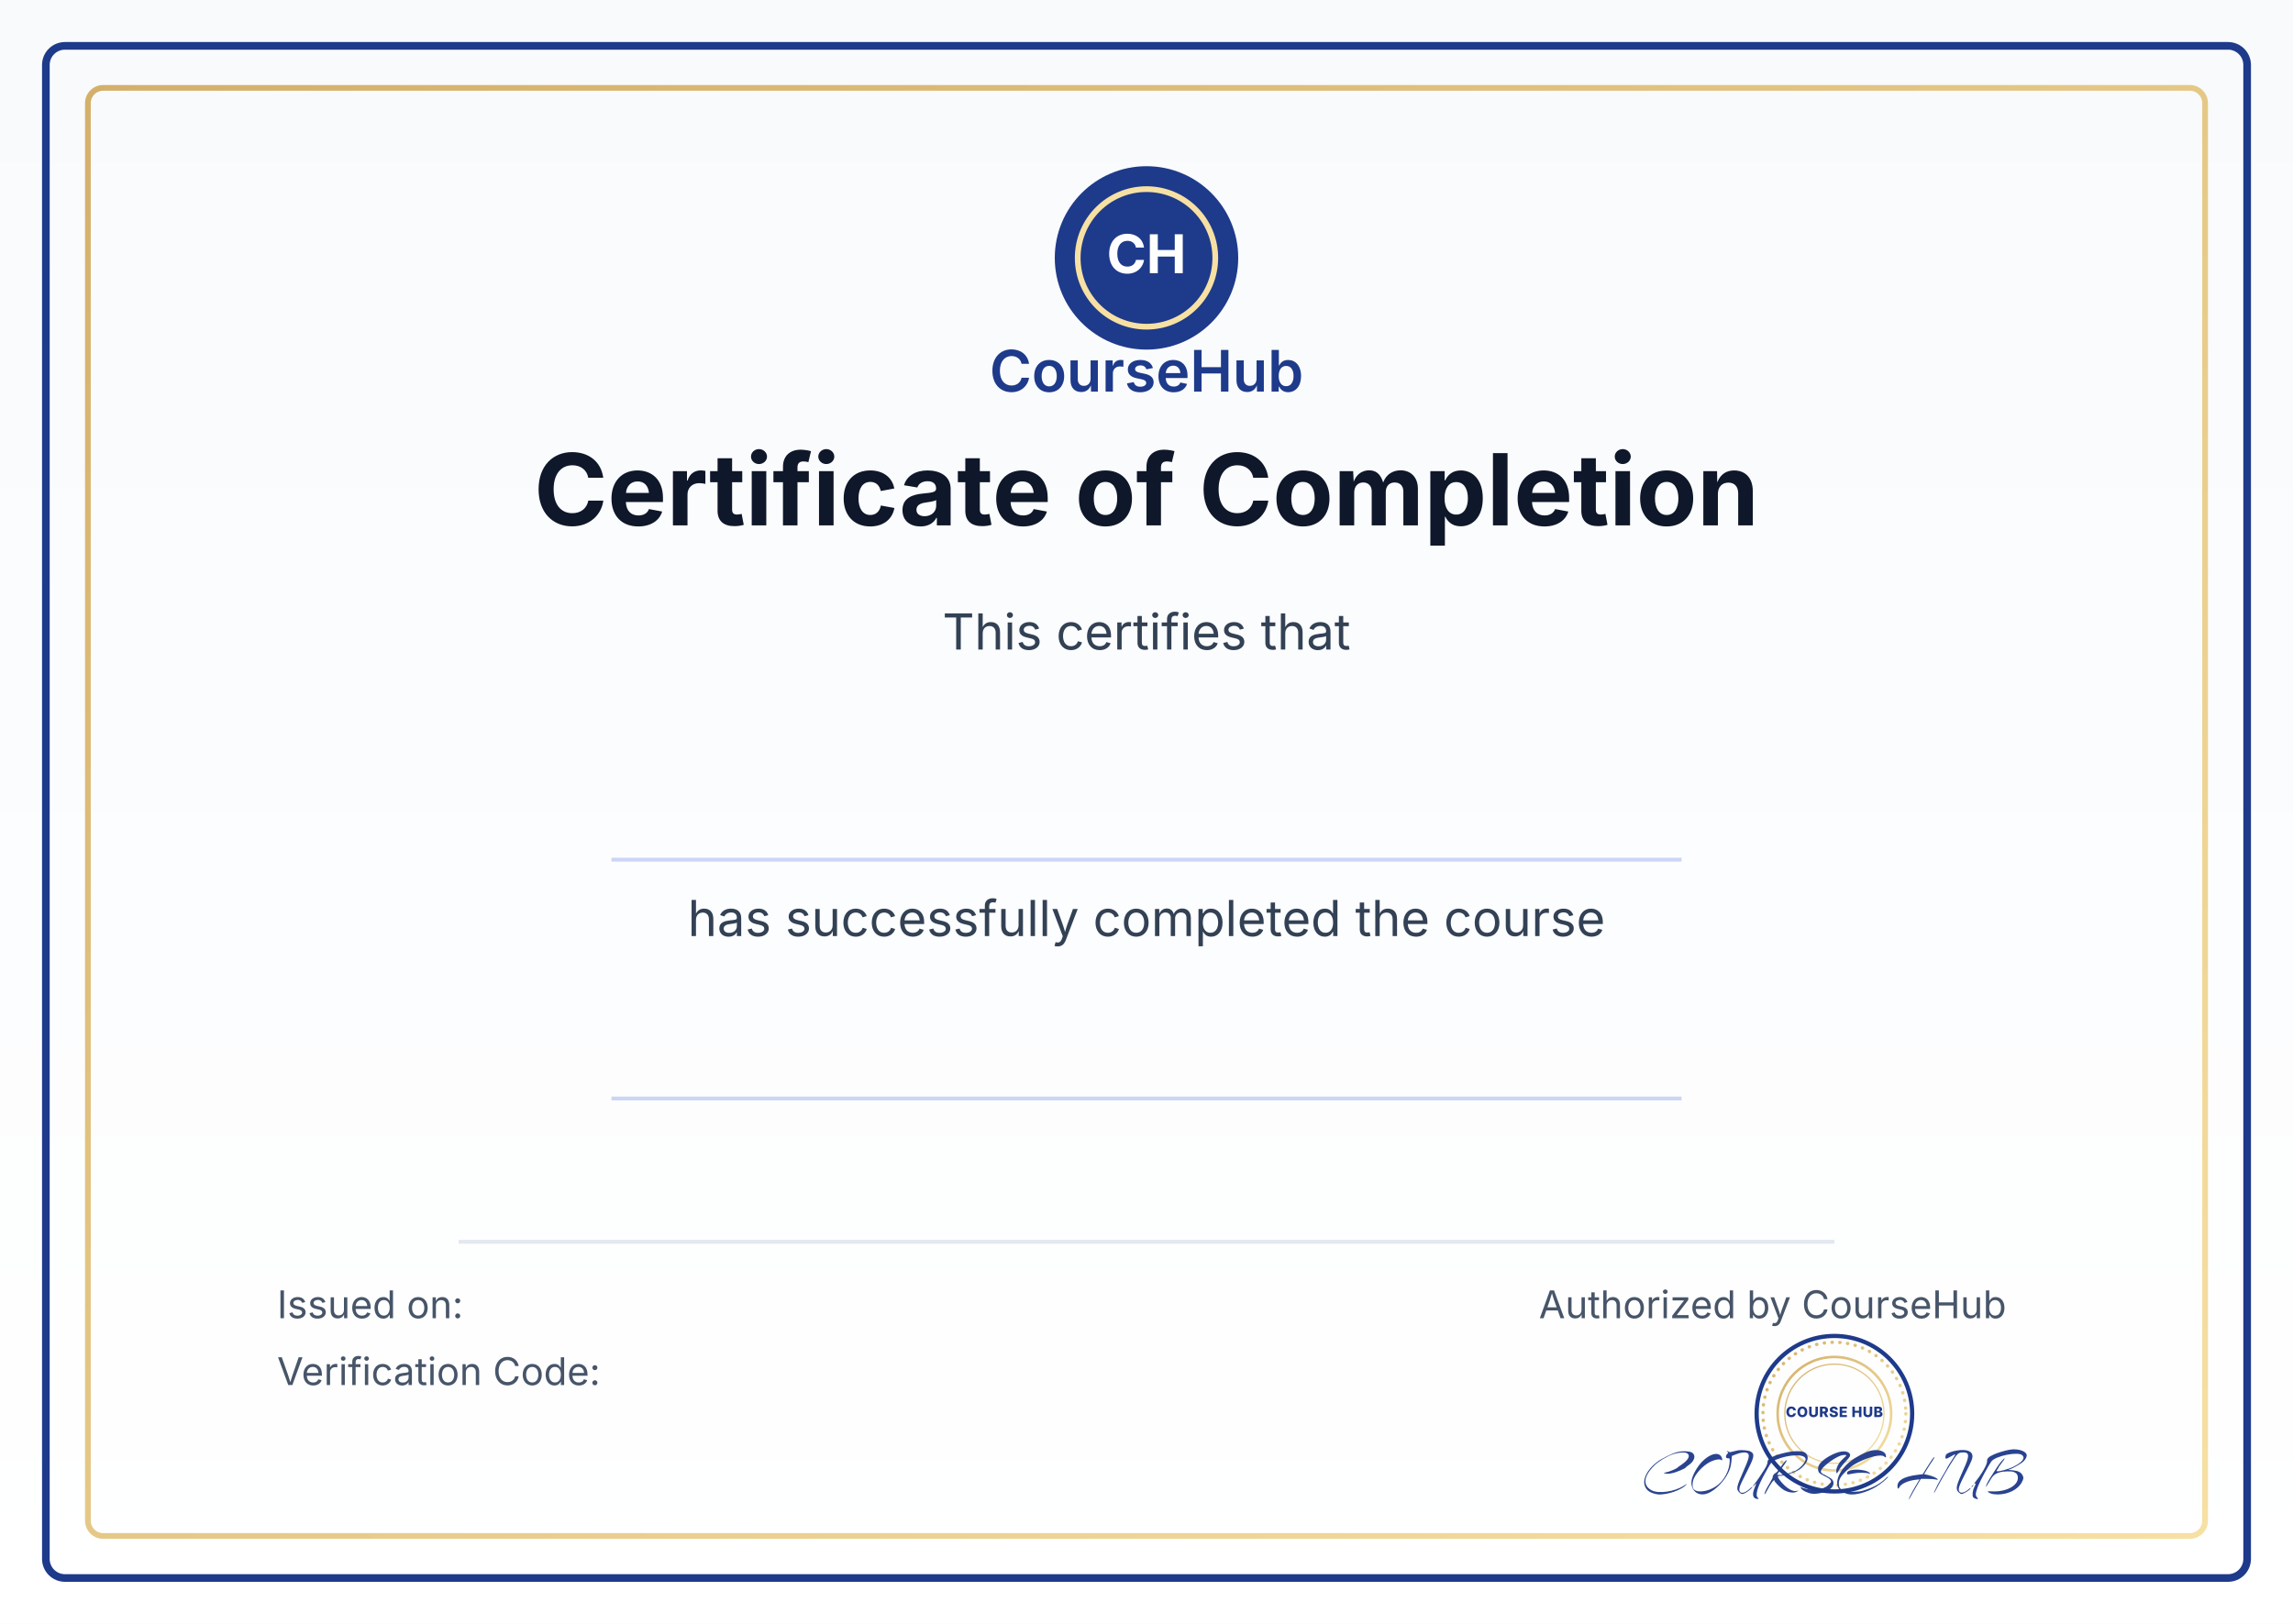
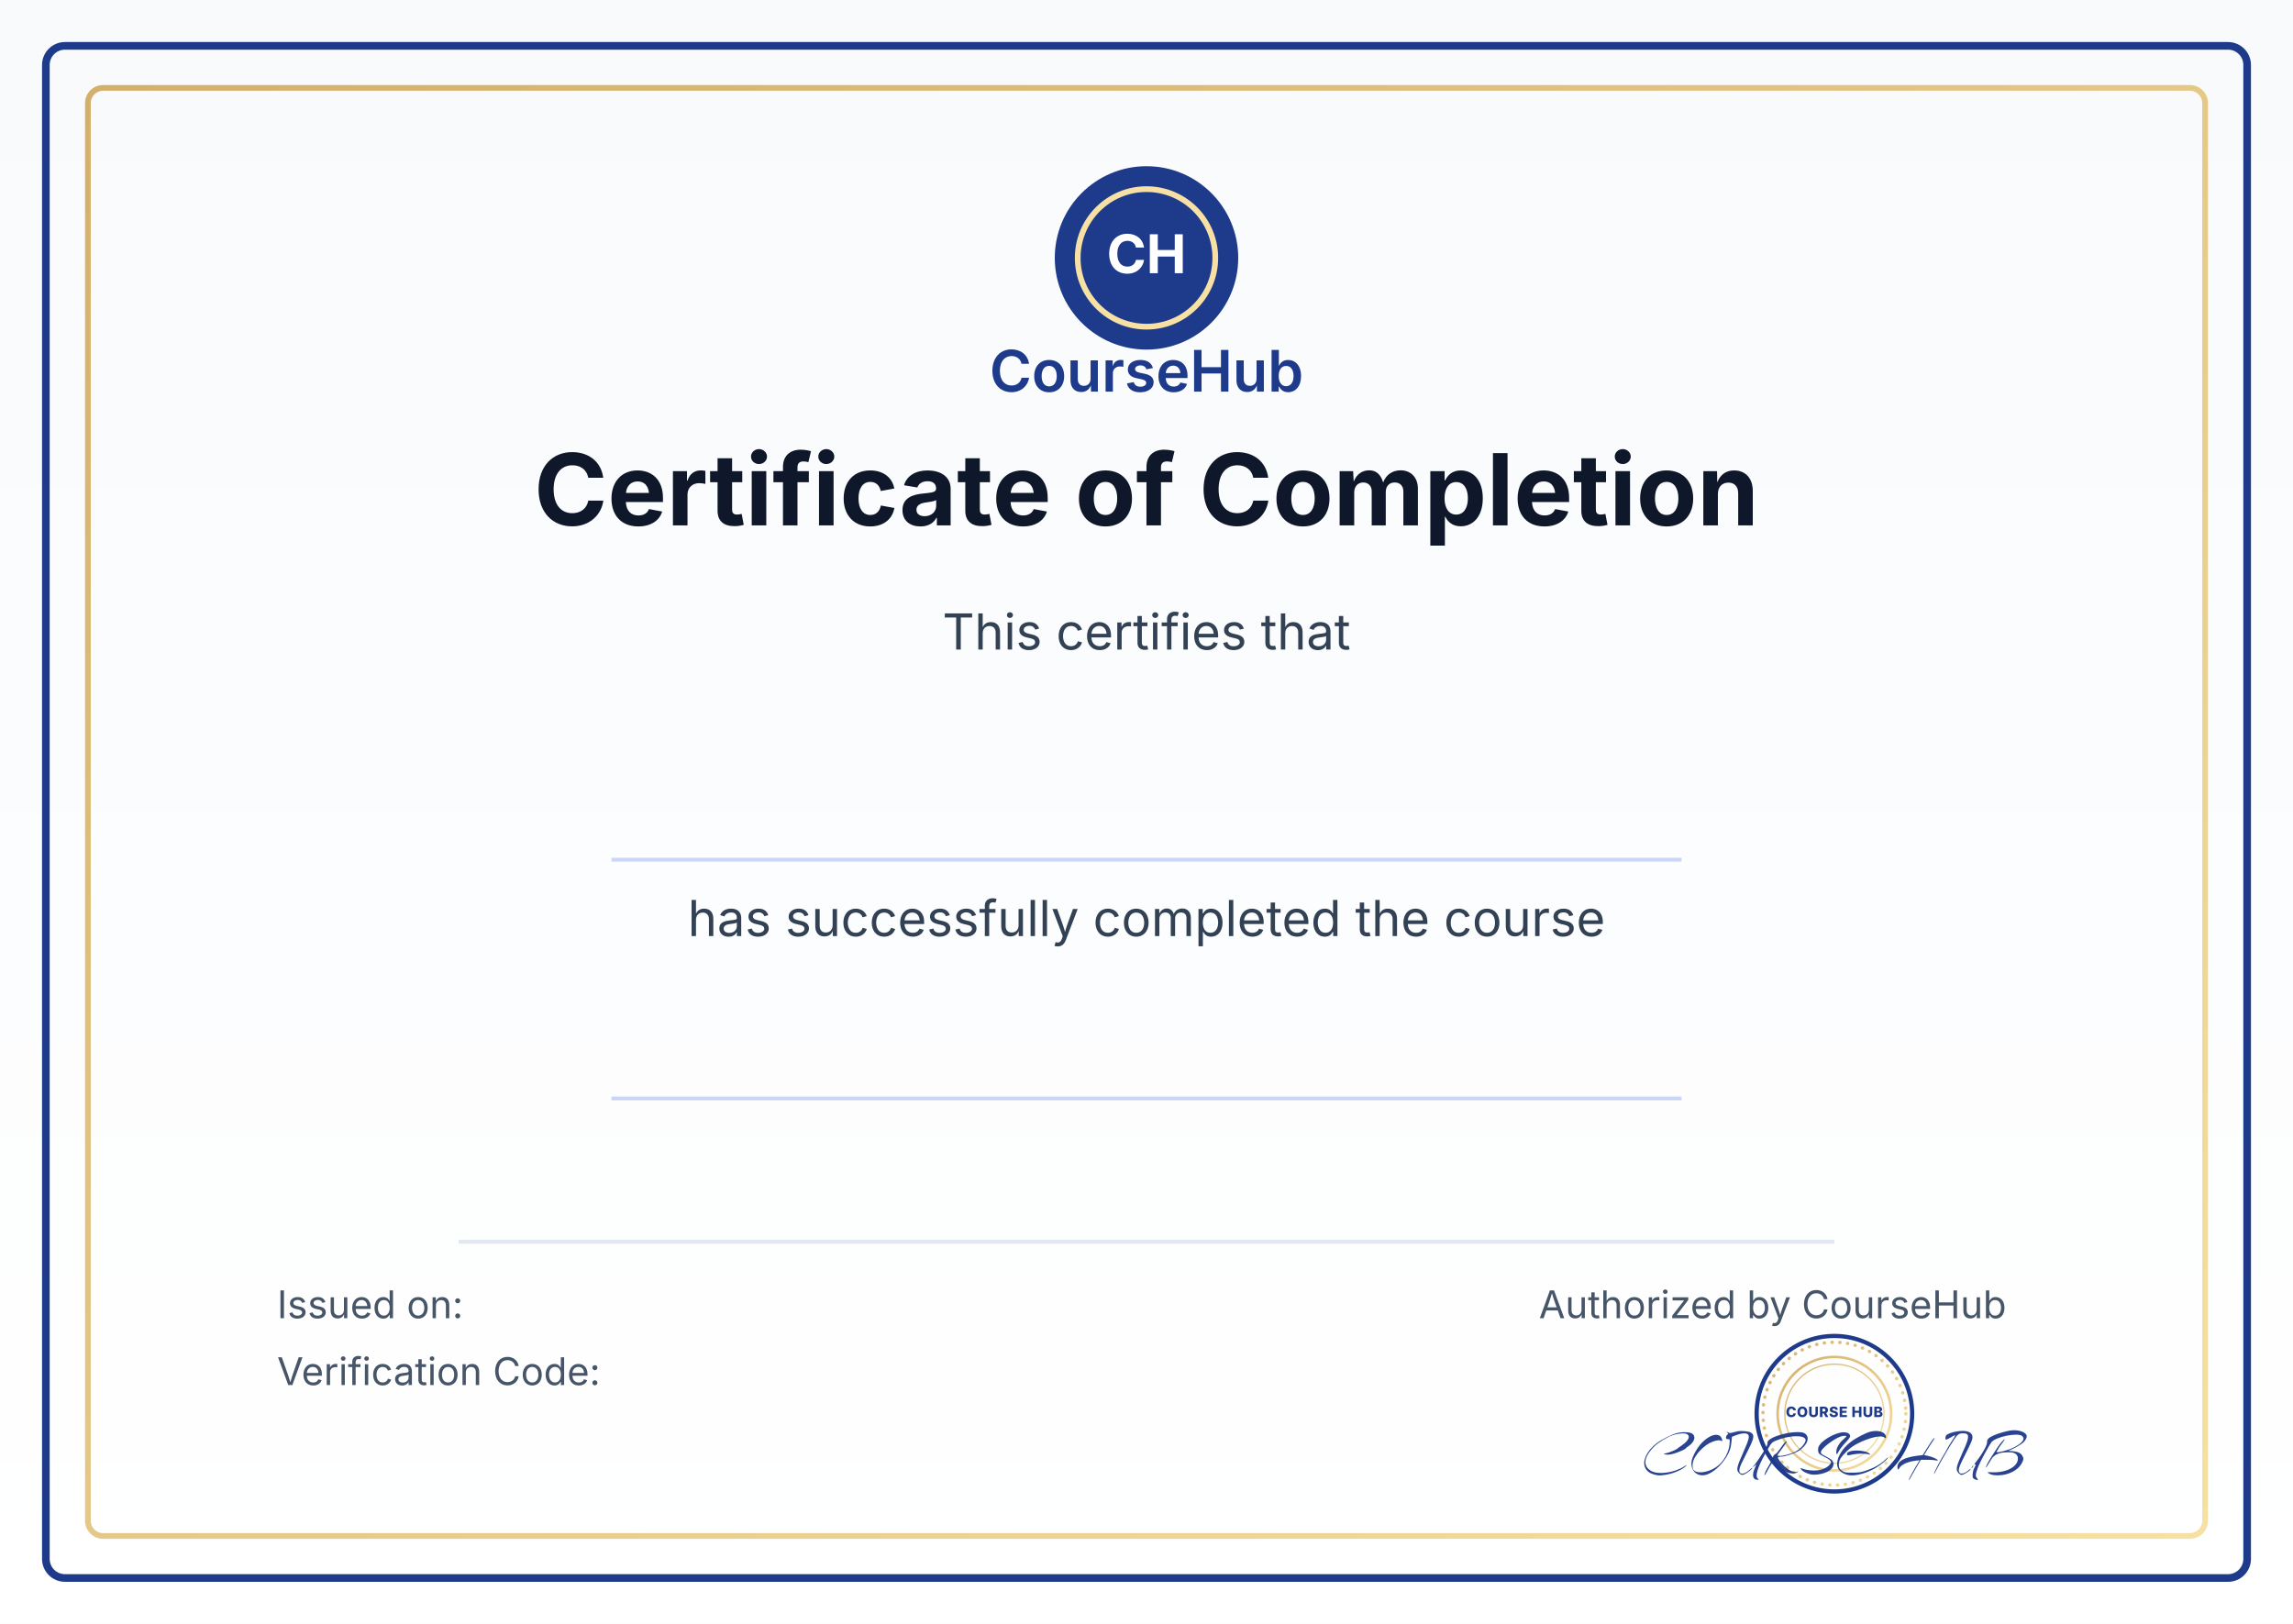
<svg xmlns="http://www.w3.org/2000/svg" width="1200" height="850" viewBox="0 0 1200 850" fill="none">
  <defs>
    <linearGradient id="bg" x1="0" y1="0" x2="0" y2="1">
      <stop offset="0%" stop-color="#f8fafc" />
      <stop offset="100%" stop-color="#ffffff" />
    </linearGradient>
    <linearGradient id="gold" x1="0" y1="0" x2="1" y2="1">
      <stop offset="0%" stop-color="#d4b06a" />
      <stop offset="100%" stop-color="#f6e0a3" />
    </linearGradient>
  </defs>
  <rect width="1200" height="850" fill="url(#bg)" />
  <rect x="24" y="24" width="1152" height="802" rx="10" stroke="#1e3a8a" stroke-width="4" />
  <rect x="46" y="46" width="1108" height="758" rx="8" stroke="url(#gold)" stroke-width="3" />
  <circle cx="600" cy="135" r="48" fill="#1e3a8a" />
  <circle cx="600" cy="135" r="36" stroke="#f6e0a3" stroke-width="3" fill="none" />
  <text x="600" y="143" text-anchor="middle" font-family="Inter, Segoe UI, sans-serif" font-size="28" fill="#ffffff" font-weight="700">CH</text>
  <text x="600" y="205" text-anchor="middle" font-family="Inter, Segoe UI, sans-serif" font-size="30" fill="#1e3a8a" font-weight="600">CourseHub</text>
  <text x="600" y="275" text-anchor="middle" font-family="Inter, Segoe UI, sans-serif" font-size="52" fill="#0f172a" font-weight="700">
    Certificate of Completion
  </text>
  <text x="600" y="340" text-anchor="middle" font-family="Inter, Segoe UI, sans-serif" font-size="26" fill="#334155">
    This certifies that
  </text>
  <text id="studentName" x="600" y="405" text-anchor="middle" font-family="Inter, Segoe UI, sans-serif" font-size="42" fill="#1d4ed8" font-weight="700" />
  <line x1="320" y1="450" x2="880" y2="450" stroke="#cbd5f5" stroke-width="2" />
  <text x="600" y="490" text-anchor="middle" font-family="Inter, Segoe UI, sans-serif" font-size="26" fill="#334155">
    has successfully completed the course
  </text>
  <text id="courseTitle" x="600" y="540" text-anchor="middle" font-family="Inter, Segoe UI, sans-serif" font-size="38" fill="#0f172a" font-weight="600" />
  <line x1="320" y1="575" x2="880" y2="575" stroke="#cbd5f5" stroke-width="2" />
  <line x1="240" y1="650" x2="960" y2="650" stroke="#e2e8f0" stroke-width="2" />
  <text x="145" y="690" font-family="Inter, Segoe UI, sans-serif" font-size="20" fill="#475569">
    Issued on:
  </text>
  <text id="issuedOn" x="340" y="690" font-family="Inter, Segoe UI, sans-serif" font-size="20" fill="#0f172a" font-weight="600" />
  <text x="145" y="725" font-family="Inter, Segoe UI, sans-serif" font-size="20" fill="#475569">
    Verification Code:
  </text>
  <text id="verificationCode" x="410" y="725" font-family="Inter, Segoe UI, sans-serif" font-size="20" fill="#0f172a" font-weight="600" />
  <text x="1050" y="690" text-anchor="end" font-family="Inter, Segoe UI, sans-serif" font-size="20" fill="#475569">
    Authorized by CourseHub
  </text>
  <g>
    <g transform="translate(960 740) scale(0.22) translate(-217 -217)">
      <rect width="434" height="444" fill="none" />
      <circle cx="217" cy="217" r="185" fill="none" stroke="#1e3a8a" stroke-width="10" />
      <circle cx="217" cy="217" r="170" fill="none" stroke="url(#gold)" stroke-width="8" stroke-linecap="round" stroke-dasharray="0.5 18" />
      <circle cx="217" cy="217" r="135" fill="none" stroke="url(#gold)" stroke-width="6" />
      <circle cx="217" cy="217" r="118" fill="none" stroke="url(#gold)" stroke-width="3" />
      <text x="217" y="225" text-anchor="middle" font-family="Inter, Segoe UI, sans-serif" font-size="34" font-weight="800" fill="#1e3a8a" letter-spacing="1">
        COURSE HUB
      </text>
    </g>
-     <g transform="translate(960, 770) scale(0.33) translate(-325 -61.5)" opacity="0.95">
+     <g transform="translate(960, 760) scale(0.33) translate(-325 -61.5)" opacity="0.95">
      <svg viewBox="0 0 650 123" width="650" height="123">
        <g transform="translate(0,123) scale(0.1,-0.1)" fill="#1e3a8a" stroke="none">
          <path d="M6030 953 c-74 -13 -191 -48 -249 -74 -88 -40 -112 -64 -110 -109 3 -46 -73 -184 -173 -311 -29 -38 -36 -55 -18 -44 16 10 12 -11 -12 -56 -25 -48 -35 -128 -19 -157 10 -19 66 -40 78 -29 2 3 -5 15 -17 27 -27 27 -23 67 20 179 30 77 166 330 209 388 66 88 422 160 490 99 52 -47 2 -112 -140 -183 -82 -41 -250 -85 -265 -70 -4 4 0 15 9 25 10 10 17 23 17 28 0 5 23 38 50 73 28 35 50 68 50 75 -1 15 -72 -64 -113 -127 -100 -152 -140 -217 -164 -265 -42 -86 -20 -69 34 25 54 96 86 124 166 148 57 17 183 20 221 5 45 -17 66 -46 66 -93 0 -125 -185 -224 -401 -215 -86 3 -88 2 -66 -14 40 -31 122 -42 217 -30 156 21 283 106 326 217 15 41 15 46 -2 82 -24 48 -71 72 -160 80 l-68 6 34 12 c41 15 143 72 189 106 40 29 71 78 71 112 0 66 -139 113 -270 90z" />
          <path d="M1725 944 c-16 -3 -54 -12 -84 -20 -38 -11 -57 -12 -64 -5 -6 6 -18 11 -26 11 -13 -1 -12 -3 2 -11 18 -10 18 -12 -3 -34 -31 -33 -24 -71 13 -68 25 2 27 -1 27 -36 0 -157 -92 -328 -223 -412 -139 -90 -316 -105 -357 -30 -14 28 -12 92 4 139 34 95 149 220 255 276 78 41 161 57 186 36 25 -21 19 34 -7 65 -57 65 -179 27 -297 -92 -77 -79 -154 -218 -166 -300 -19 -144 84 -244 222 -213 105 23 251 150 335 292 48 81 67 139 76 238 l7 75 70 27 c76 30 151 36 180 14 34 -25 21 -83 -64 -274 -114 -256 -121 -293 -72 -343 34 -33 50 -35 96 -13 40 19 115 82 115 96 0 6 -20 -8 -45 -31 -96 -89 -178 -80 -160 16 7 36 33 93 142 308 94 185 100 235 30 271 -30 16 -139 26 -192 18z" />
          <path d="M3821 936 c-75 -19 -224 -96 -306 -158 -178 -136 -266 -329 -198 -439 28 -44 101 -85 170 -94 109 -14 280 34 421 118 81 49 176 127 194 160 6 13 -9 3 -36 -23 -88 -84 -186 -140 -326 -185 -72 -24 -103 -28 -200 -29 -94 -1 -121 2 -150 18 -52 27 -70 54 -70 109 0 68 29 118 123 209 62 60 104 90 177 127 183 94 374 137 420 96 26 -24 35 -13 24 27 -19 64 -129 93 -243 64z" />
          <path d="M5185 939 c-65 -11 -134 -35 -157 -56 -21 -19 -25 -73 -4 -73 7 0 40 16 72 35 67 41 82 44 62 13 -81 -126 -118 -186 -118 -190 0 -3 -17 -35 -38 -69 -87 -143 -172 -308 -172 -331 0 -7 20 25 43 72 68 132 206 369 278 476 54 80 75 94 143 94 101 0 102 -56 1 -276 -116 -257 -127 -304 -76 -355 16 -16 37 -29 46 -29 34 0 145 70 145 92 0 6 -10 2 -22 -9 -70 -64 -140 -81 -159 -39 -19 40 -3 85 106 301 84 165 105 216 105 250 0 87 -93 122 -255 94z" />
          <path d="M755 914 c-81 -20 -246 -102 -323 -161 -155 -119 -232 -278 -184 -385 25 -58 72 -93 153 -114 55 -14 76 -15 152 -5 136 18 288 83 350 150 15 16 2 10 -42 -18 -147 -94 -396 -130 -507 -73 -150 77 -132 229 48 402 60 58 187 135 275 167 90 33 203 42 238 19 56 -36 20 -106 -92 -182 -32 -22 -60 -42 -63 -46 -12 -16 -138 -68 -179 -74 -36 -6 -42 -9 -26 -15 32 -12 76 -10 140 6 62 16 195 73 195 84 0 3 19 19 43 35 98 66 126 154 64 200 -36 27 -155 32 -242 10z" />
          <path d="M2490 910 c-124 -27 -204 -55 -255 -90 -36 -25 -45 -37 -45 -60 0 -16 -10 -49 -22 -72 -27 -54 -173 -272 -193 -288 -8 -7 -15 -18 -15 -24 0 -6 11 3 25 19 31 38 31 29 0 -45 -41 -97 -31 -163 26 -175 37 -8 49 1 24 18 -45 34 -6 169 112 382 103 186 106 190 176 219 202 85 449 94 469 18 13 -47 -75 -150 -165 -195 -74 -36 -198 -69 -247 -65 l-41 3 38 53 c21 29 57 78 80 110 23 31 39 61 36 66 -7 11 -49 -37 -109 -126 -25 -37 -54 -70 -65 -73 -23 -8 -52 -48 -47 -67 1 -7 -21 -52 -50 -100 -58 -95 -85 -154 -79 -171 2 -6 17 16 33 48 61 120 124 204 124 164 0 -18 100 -117 145 -143 82 -48 174 -57 221 -21 18 14 17 14 -8 6 -48 -18 -124 15 -201 88 -58 54 -111 127 -102 141 3 6 27 10 52 10 57 0 212 51 278 92 62 38 121 106 136 158 15 50 -2 95 -45 121 -41 25 -169 24 -286 -1z" />
          <path d="M3320 915 c-127 -35 -278 -133 -315 -206 -20 -37 -19 -89 1 -118 9 -13 50 -38 90 -57 43 -19 80 -44 90 -59 16 -25 16 -27 -3 -53 -28 -38 -78 -70 -136 -87 -88 -26 -233 -17 -322 21 -19 8 -19 7 -4 -16 22 -36 109 -77 176 -85 75 -8 189 15 256 53 82 46 107 122 59 175 -9 11 -51 36 -93 58 -82 41 -91 51 -78 87 22 59 206 196 308 231 39 13 91 15 91 4 0 -5 -24 -29 -54 -55 -61 -54 -106 -133 -106 -188 0 -56 9 -54 41 8 17 30 63 91 104 134 50 52 75 86 75 101 0 56 -80 79 -180 52z" />
          <path d="M4798 796 c-18 -26 -58 -88 -90 -139 l-56 -92 -89 -11 c-209 -27 -313 -86 -313 -178 0 -43 13 -53 28 -22 26 57 134 107 261 122 l62 7 -62 -104 c-67 -114 -109 -197 -109 -213 1 -6 13 12 27 39 14 28 57 103 95 168 l69 117 102 0 c56 0 117 -4 135 -9 25 -8 32 -7 30 2 -6 19 -87 55 -155 69 l-61 13 46 77 c26 43 65 103 86 133 21 31 36 58 33 61 -3 4 -21 -15 -39 -40z" />
          <path d="M3521 630 c-51 -11 -71 -25 -71 -51 0 -23 3 -23 101 -3 78 16 199 15 249 -1 24 -8 25 -8 7 12 -34 39 -191 63 -286 43z" />
          <path d="M5435 380 c-10 -11 -14 -20 -9 -20 5 0 15 9 22 20 7 11 11 20 9 20 -2 0 -12 -9 -22 -20z" />
        </g>
      </svg>
    </g>
  </g>
</svg>
